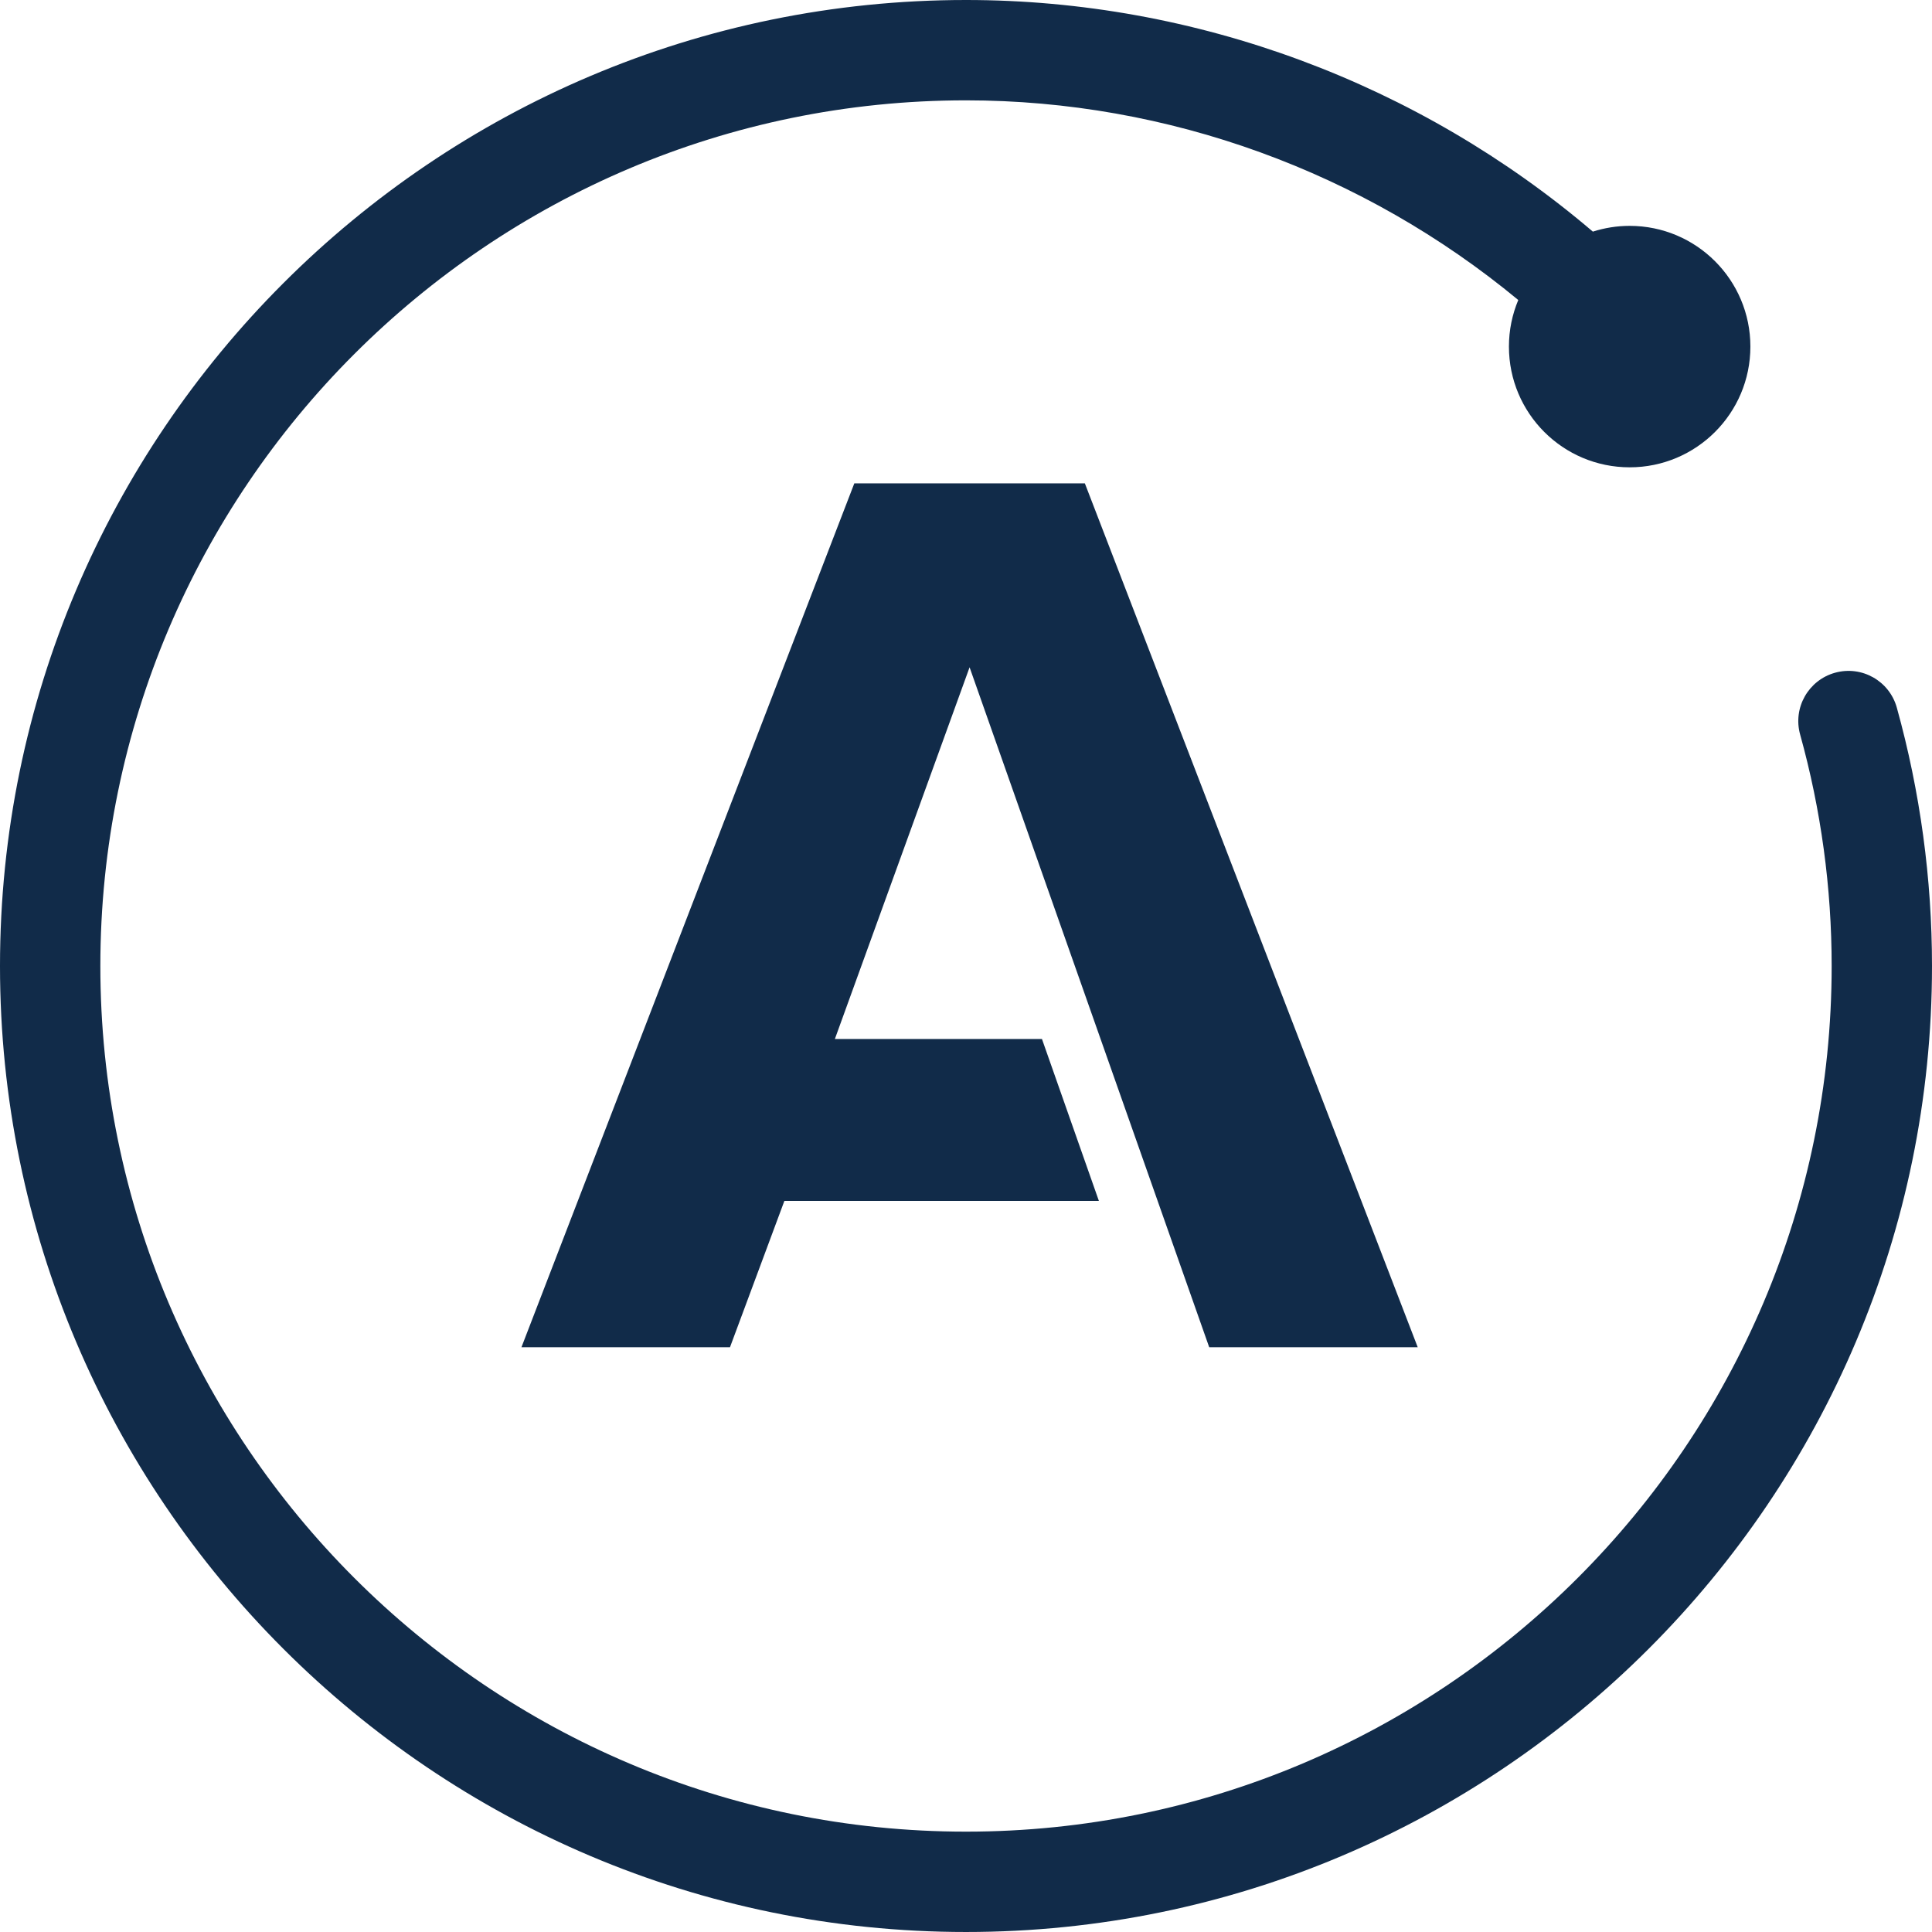
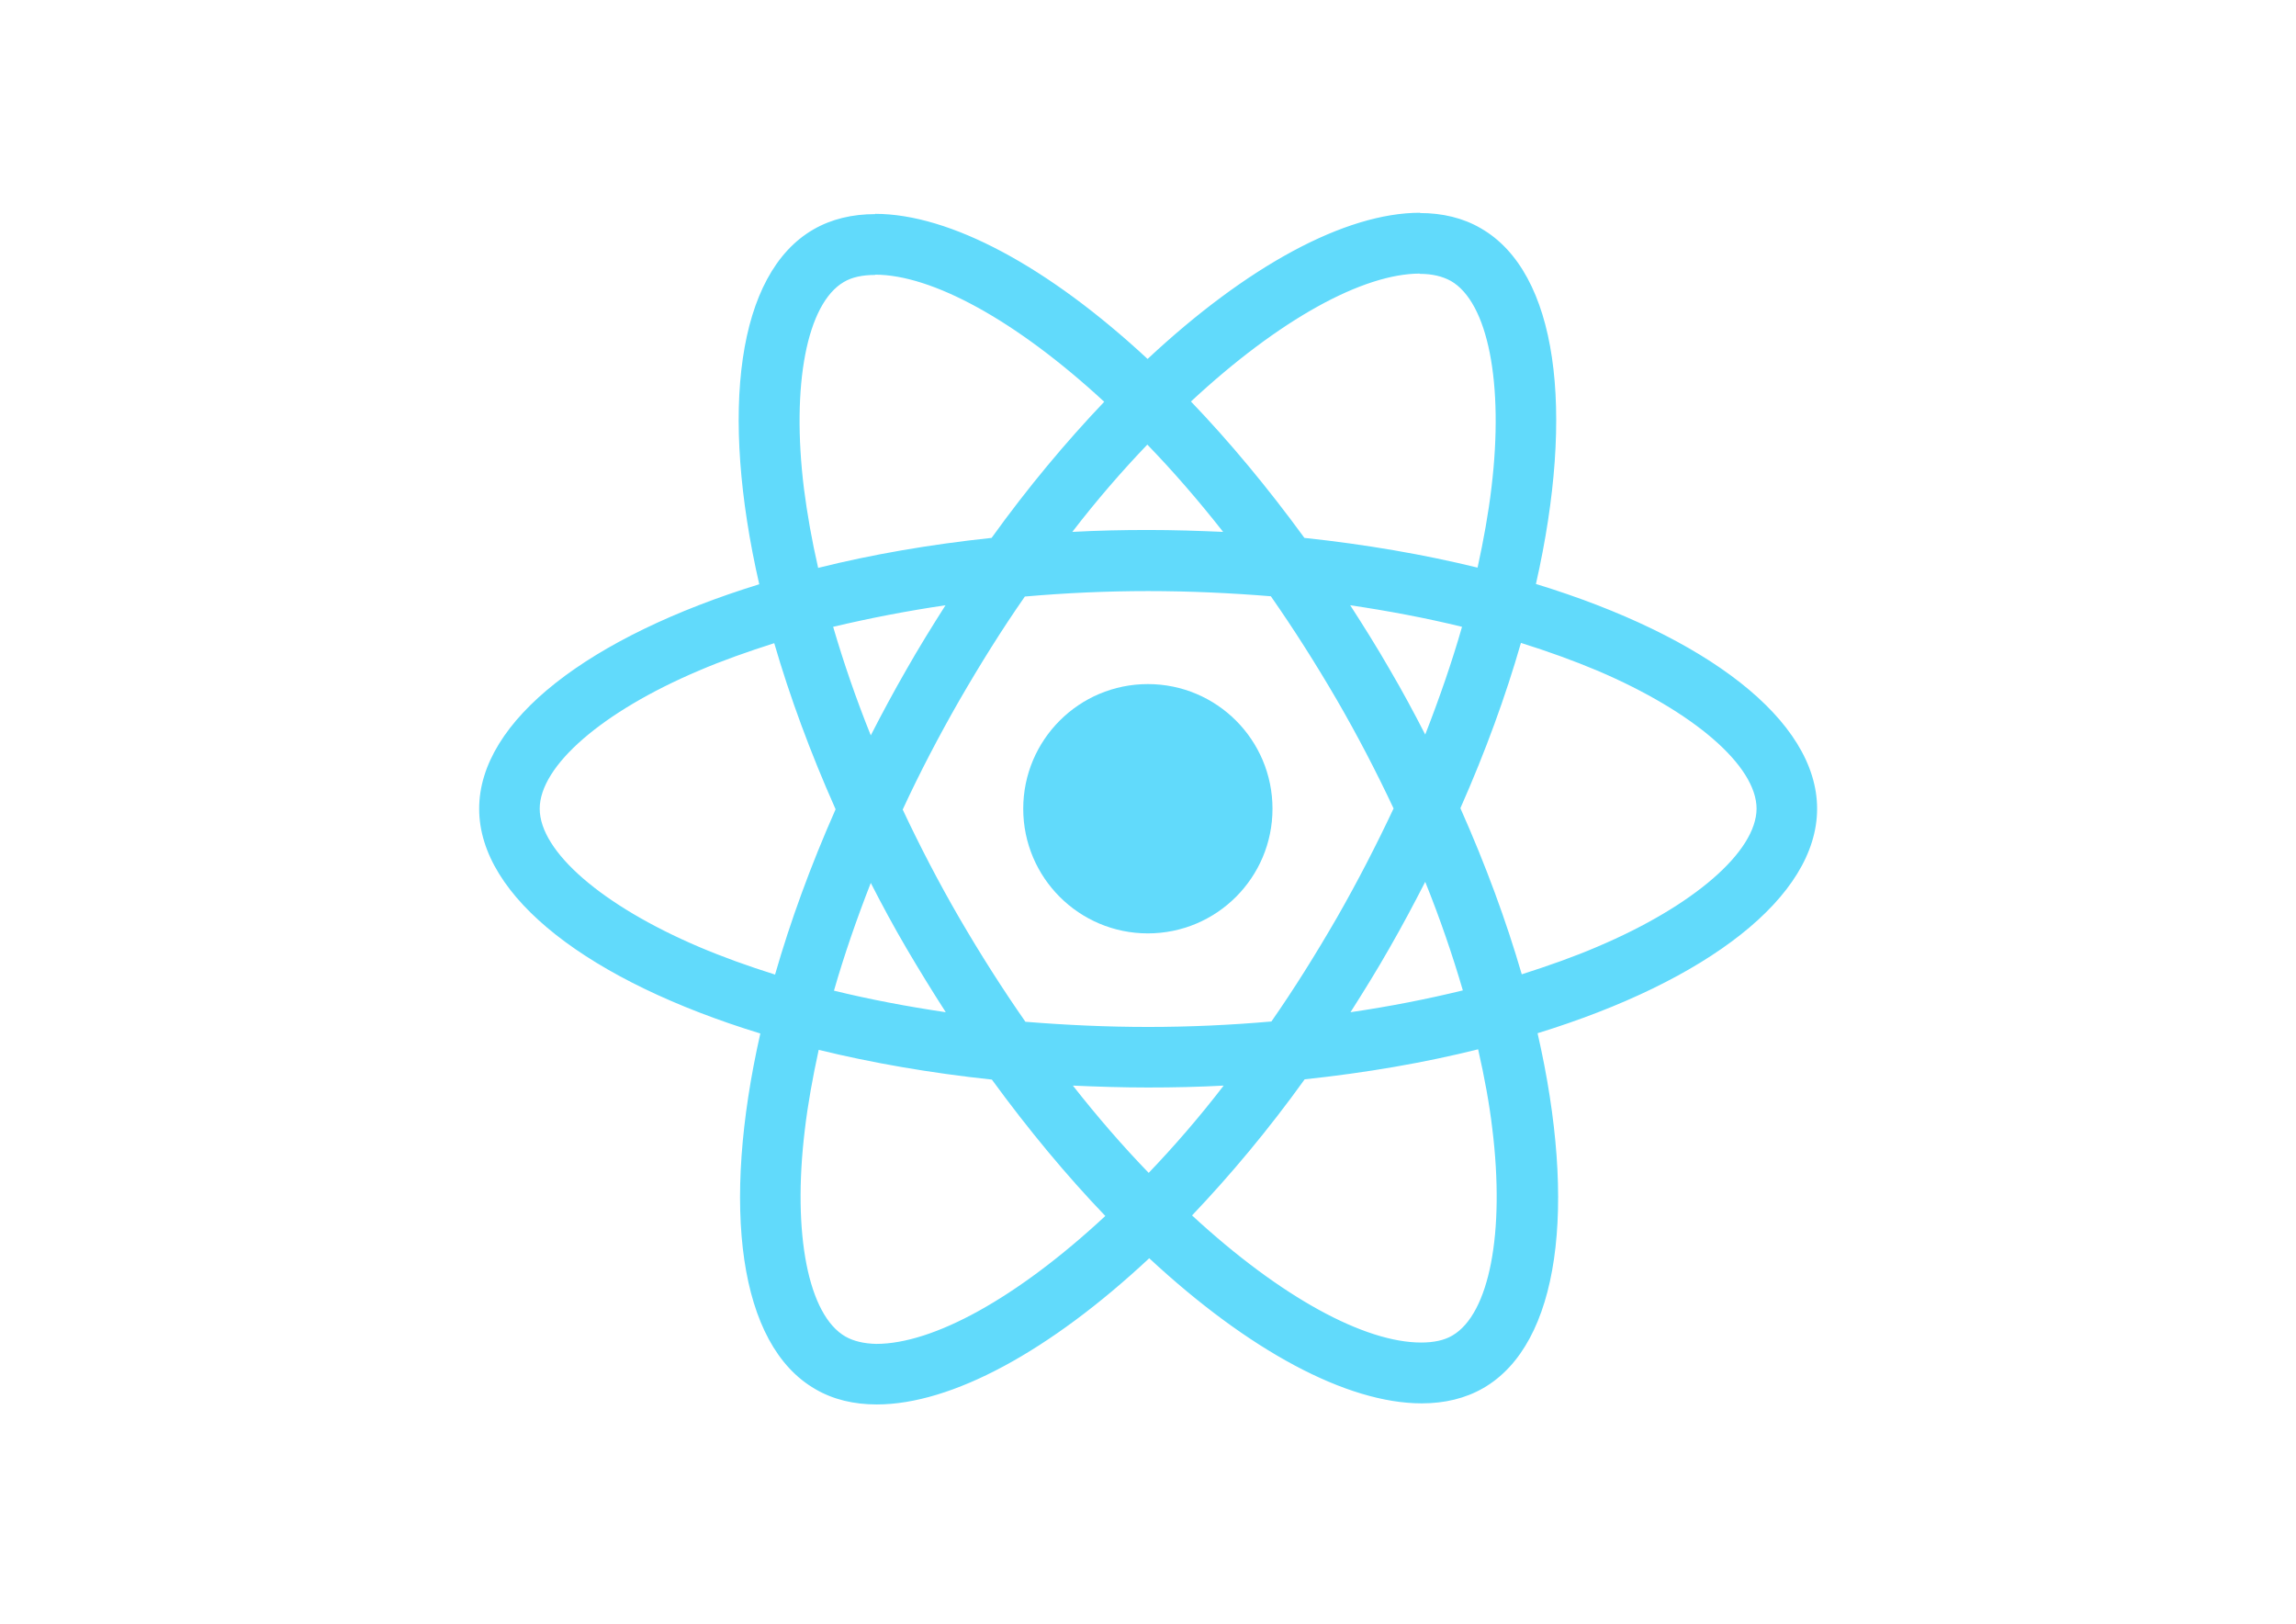
- <svg xmlns="http://www.w3.org/2000/svg" width="256px" height="256px" viewBox="0 0 256 256" version="1.1" preserveAspectRatio="xMidYMid">
-   <g>
-     <path d="M160.227,178.519 L187.857,178.519 L143.75,64.049 L113.201,64.049 L69.094,178.519 L96.726,178.519 L103.934,159.129 L145.609,159.129 L138.065,137.673 L110.625,137.673 L128.475,88.419 L160.227,178.519 Z M251.339,93.768 C250.357,90.232 246.705,88.155 243.154,89.141 C239.617,90.123 237.544,93.787 238.526,97.324 C241.299,107.309 242.704,117.63 242.704,128 C242.704,191.248 191.248,242.702 128,242.702 C64.752,242.702 13.297,191.248 13.297,128 C13.297,64.751 64.752,13.296 128,13.296 C154.793,13.296 180.718,22.814 201.179,39.752 C200.383,41.652 199.941,43.737 199.941,45.925 C199.941,54.76 207.103,61.922 215.938,61.922 C224.773,61.922 231.935,54.76 231.935,45.925 C231.935,37.09 224.773,29.928 215.938,29.928 C214.237,29.928 212.6,30.199 211.062,30.691 C188.022,11.056 158.513,0 128,0 C57.421,0 0,57.42 0,128 C0,198.579 57.421,255.999 128,255.999 C198.579,255.999 256,198.579 256,128 C256,116.428 254.433,104.91 251.339,93.768 Z" fill="#112B49" />
+ <svg xmlns="http://www.w3.org/2000/svg" viewBox="0 0 841.9 595.3">
+   <g fill="#61DAFB">
+     <path d="M666.3 296.5c0-32.5-40.7-63.3-103.1-82.4 14.4-63.6 8-114.2-20.2-130.4-6.5-3.8-14.1-5.6-22.4-5.6v22.3c4.6 0 8.3.9 11.4 2.6 13.6 7.8 19.5 37.5 14.9 75.7-1.1 9.4-2.9 19.3-5.1 29.4-19.6-4.8-41-8.5-63.5-10.9-13.5-18.5-27.5-35.3-41.6-50 32.6-30.3 63.2-46.9 84-46.9V78c-27.5 0-63.5 19.6-99.9 53.6-36.4-33.8-72.4-53.2-99.9-53.2v22.3c20.7 0 51.4 16.5 84 46.6-14 14.7-28 31.4-41.3 49.9-22.6 2.4-44 6.1-63.6 11-2.3-10-4-19.7-5.2-29-4.7-38.2 1.1-67.9 14.6-75.8 3-1.8 6.9-2.6 11.5-2.6V78.5c-8.4 0-16 1.8-22.6 5.6-28.1 16.2-34.4 66.7-19.9 130.1-62.2 19.2-102.7 49.9-102.7 82.3 0 32.5 40.7 63.3 103.1 82.4-14.4 63.6-8 114.2 20.2 130.4 6.5 3.8 14.1 5.6 22.5 5.6 27.5 0 63.5-19.6 99.9-53.6 36.4 33.8 72.4 53.2 99.9 53.2 8.4 0 16-1.8 22.6-5.6 28.1-16.2 34.4-66.7 19.9-130.1 62-19.1 102.5-49.9 102.5-82.3zm-130.2-66.7c-3.7 12.9-8.3 26.2-13.5 39.5-4.1-8-8.4-16-13.1-24-4.6-8-9.5-15.8-14.4-23.4 14.2 2.1 27.9 4.7 41 7.9zm-45.8 106.5c-7.8 13.5-15.8 26.3-24.1 38.2-14.9 1.3-30 2-45.2 2-15.1 0-30.2-.7-45-1.9-8.3-11.9-16.4-24.6-24.2-38-7.6-13.1-14.5-26.4-20.8-39.8 6.2-13.4 13.2-26.8 20.7-39.9 7.8-13.5 15.8-26.3 24.1-38.2 14.9-1.3 30-2 45.2-2 15.1 0 30.2.7 45 1.9 8.3 11.9 16.4 24.6 24.2 38 7.6 13.1 14.5 26.4 20.8 39.8-6.3 13.4-13.2 26.8-20.7 39.9zm32.3-13c5.4 13.4 10 26.8 13.8 39.8-13.1 3.2-26.9 5.9-41.2 8 4.9-7.7 9.8-15.6 14.4-23.7 4.6-8 8.9-16.1 13-24.1zM421.2 430c-9.3-9.6-18.6-20.3-27.8-32 9 .4 18.2.7 27.5.7 9.4 0 18.7-.2 27.8-.7-9 11.7-18.3 22.4-27.5 32zm-74.4-58.9c-14.2-2.1-27.9-4.7-41-7.9 3.7-12.9 8.3-26.2 13.5-39.5 4.1 8 8.4 16 13.1 24 4.7 8 9.5 15.8 14.4 23.4zM420.7 163c9.3 9.6 18.6 20.3 27.8 32-9-.4-18.2-.7-27.5-.7-9.4 0-18.7.2-27.8.7 9-11.7 18.3-22.4 27.5-32zm-74 58.9c-4.9 7.7-9.8 15.6-14.4 23.7-4.6 8-8.9 16-13 24-5.4-13.4-10-26.8-13.8-39.8 13.1-3.1 26.9-5.8 41.2-7.9zm-90.5 125.2c-35.4-15.1-58.3-34.9-58.3-50.6 0-15.7 22.9-35.6 58.3-50.6 8.6-3.7 18-7 27.7-10.1 5.7 19.6 13.2 40 22.5 60.9-9.2 20.8-16.6 41.1-22.2 60.6-9.9-3.1-19.3-6.5-28-10.2zM310 490c-13.6-7.8-19.5-37.5-14.9-75.7 1.1-9.4 2.9-19.3 5.1-29.4 19.6 4.8 41 8.5 63.5 10.9 13.5 18.5 27.5 35.3 41.6 50-32.6 30.3-63.2 46.9-84 46.9-4.5-.1-8.3-1-11.3-2.7zm237.2-76.2c4.7 38.2-1.1 67.9-14.6 75.8-3 1.8-6.9 2.6-11.5 2.6-20.7 0-51.4-16.5-84-46.6 14-14.7 28-31.4 41.3-49.9 22.6-2.4 44-6.1 63.6-11 2.3 10.1 4.1 19.8 5.2 29.1zm38.5-66.7c-8.6 3.7-18 7-27.7 10.1-5.7-19.6-13.2-40-22.5-60.9 9.2-20.8 16.6-41.1 22.2-60.6 9.9 3.1 19.3 6.5 28.1 10.2 35.4 15.1 58.3 34.9 58.3 50.6-.1 15.7-23 35.6-58.4 50.6zM320.8 78.4z" />
+     <circle cx="420.9" cy="296.5" r="45.7" />
+     <path d="M520.5 78.1z" />
  </g>
</svg>
